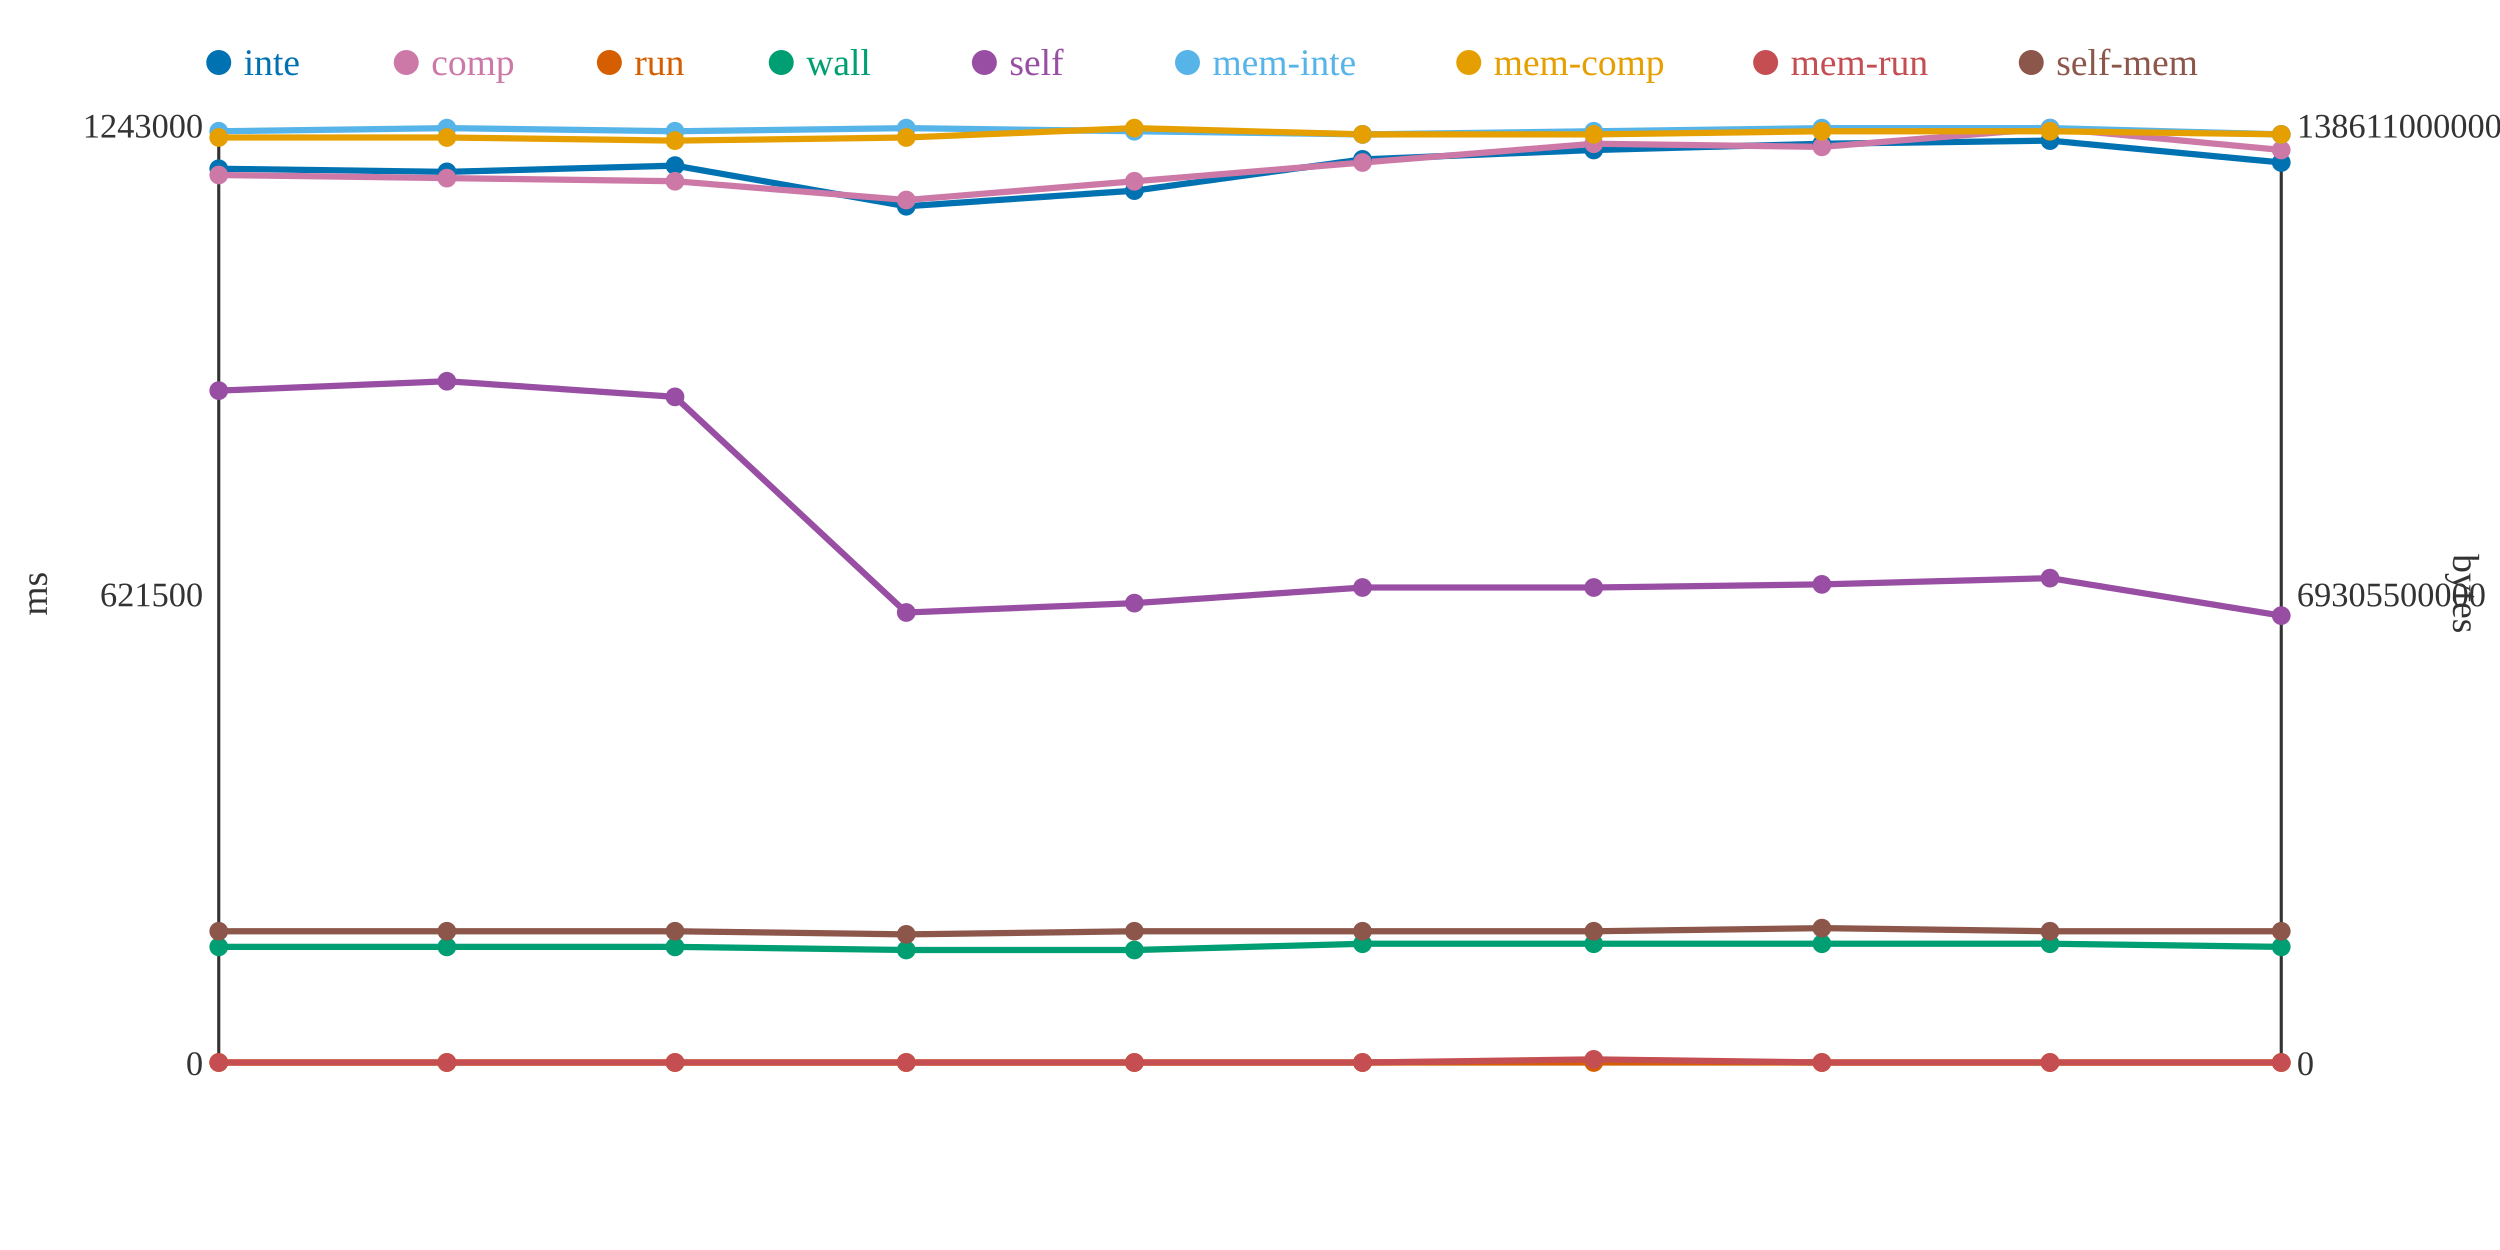
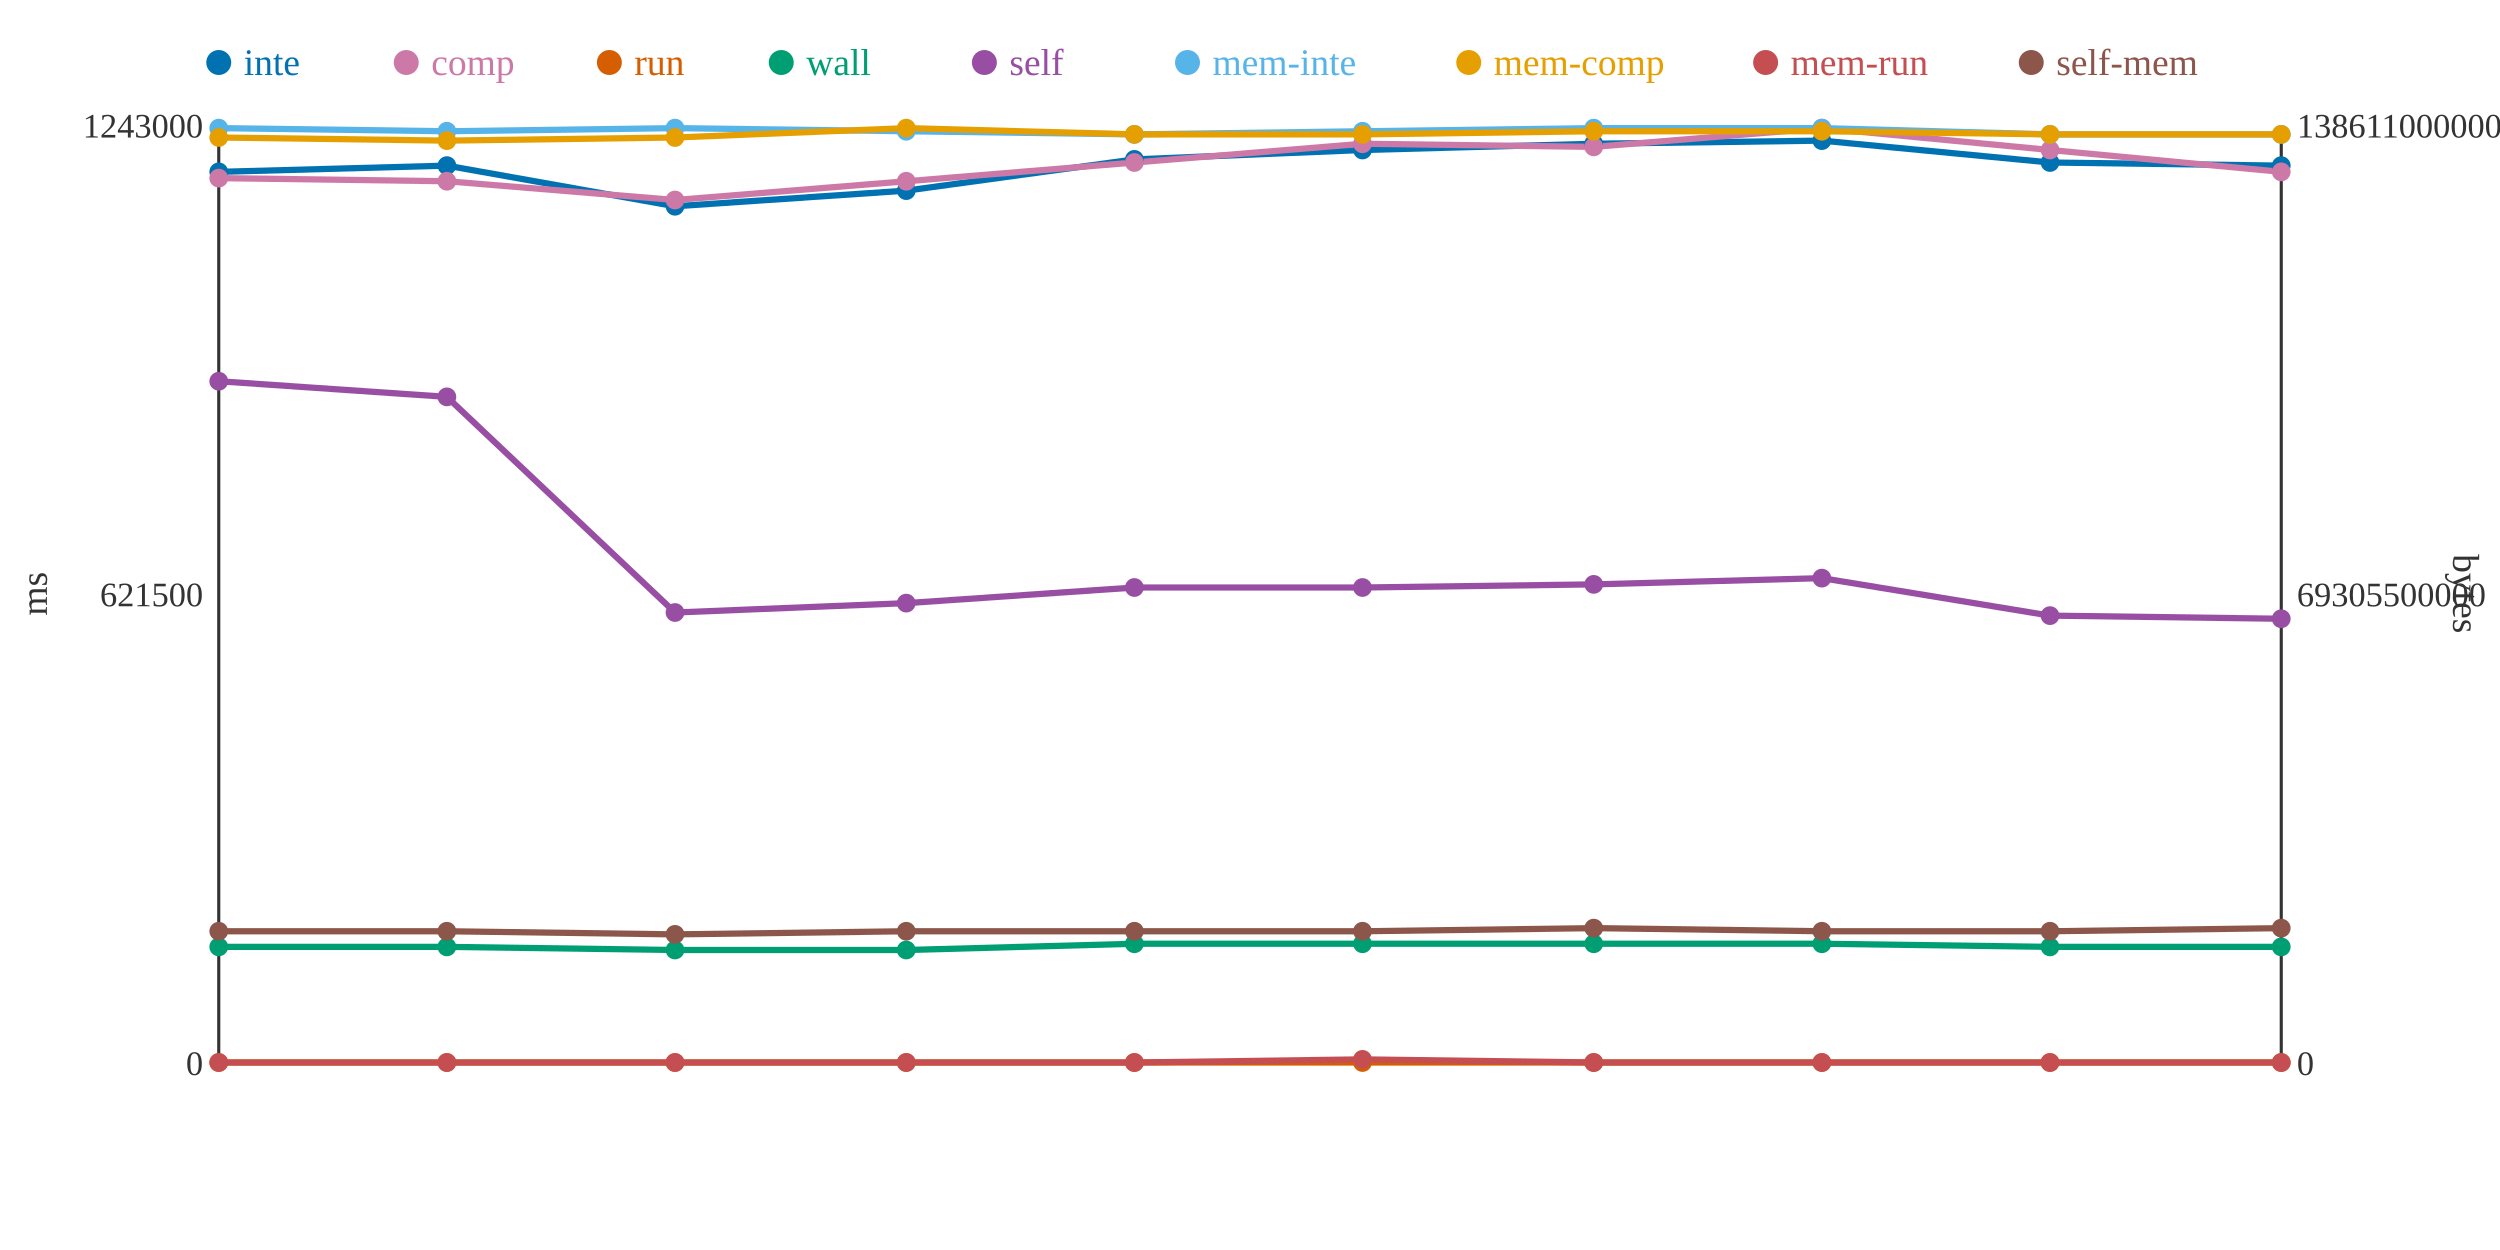
<svg xmlns="http://www.w3.org/2000/svg" width="800" height="400">
  <rect width="800" height="400" fill="white" />
  <line x1="70" y1="40" x2="70" y2="340" stroke="#333" stroke-width="1" />
  <line x1="70" y1="340" x2="730" y2="340" stroke="#333" stroke-width="1" />
  <line x1="730" y1="40" x2="730" y2="340" stroke="#333" stroke-width="1" />
  <text x="65" y="344" text-anchor="end" font-size="11" fill="#333">0</text>
  <text x="65" y="194" text-anchor="end" font-size="11" fill="#333">621500</text>
  <text x="65" y="44" text-anchor="end" font-size="11" fill="#333">1243000</text>
  <text x="15" y="190" text-anchor="middle" font-size="12" fill="#333" transform="rotate(-90 15 190)">ms</text>
  <text x="735" y="344" text-anchor="start" font-size="11" fill="#333">0</text>
  <text x="735" y="194" text-anchor="start" font-size="11" fill="#333">69305500000</text>
  <text x="735" y="44" text-anchor="start" font-size="11" fill="#333">138611000000</text>
  <text x="785" y="190" text-anchor="middle" font-size="12" fill="#333" transform="rotate(90 785 190)">bytes</text>
-   <polyline points="70,54 143,55 216,53 290,66 363,61 436,51 510,48 583,46 656,45 730,52" fill="none" stroke="#0072B2" stroke-width="2" />
-   <polyline points="70,56 143,57 216,58 290,64 363,58 436,52 510,46 583,47 656,41 730,48" fill="none" stroke="#CC79A7" stroke-width="2" />
+   <polyline points="70,55 143,53 216,66 290,61 363,51 436,48 510,46 583,45 656,52 730,53" fill="none" stroke="#0072B2" stroke-width="2" />
+   <polyline points="70,57 143,58 216,64 290,58 363,52 436,46 510,47 583,41 656,48 730,55" fill="none" stroke="#CC79A7" stroke-width="2" />
  <polyline points="70,340 143,340 216,340 290,340 363,340 436,340 510,340 583,340 656,340 730,340" fill="none" stroke="#D55E00" stroke-width="2" />
-   <polyline points="70,303 143,303 216,303 290,304 363,304 436,302 510,302 583,302 656,302 730,303" fill="none" stroke="#009E73" stroke-width="2" />
-   <polyline points="70,125 143,122 216,127 290,196 363,193 436,188 510,188 583,187 656,185 730,197" fill="none" stroke="#984EA3" stroke-width="2" />
-   <polyline points="70,42 143,41 216,42 290,41 363,42 436,43 510,42 583,41 656,41 730,43" fill="none" stroke="#56B4E9" stroke-width="2" />
-   <polyline points="70,44 143,44 216,45 290,44 363,41 436,43 510,43 583,42 656,42 730,43" fill="none" stroke="#E69F00" stroke-width="2" />
-   <polyline points="70,340 143,340 216,340 290,340 363,340 436,340 510,339 583,340 656,340 730,340" fill="none" stroke="#C44E52" stroke-width="2" />
-   <polyline points="70,298 143,298 216,298 290,299 363,298 436,298 510,298 583,297 656,298 730,298" fill="none" stroke="#8C564B" stroke-width="2" />
-   <circle cx="70" cy="54" r="3" fill="#0072B2" />
-   <circle cx="70" cy="56" r="3" fill="#CC79A7" />
+   <polyline points="70,303 143,303 216,304 290,304 363,302 436,302 510,302 583,302 656,303 730,303" fill="none" stroke="#009E73" stroke-width="2" />
+   <polyline points="70,122 143,127 216,196 290,193 363,188 436,188 510,187 583,185 656,197 730,198" fill="none" stroke="#984EA3" stroke-width="2" />
+   <polyline points="70,41 143,42 216,41 290,42 363,43 436,42 510,41 583,41 656,43 730,43" fill="none" stroke="#56B4E9" stroke-width="2" />
+   <polyline points="70,44 143,45 216,44 290,41 363,43 436,43 510,42 583,42 656,43 730,43" fill="none" stroke="#E69F00" stroke-width="2" />
+   <polyline points="70,340 143,340 216,340 290,340 363,340 436,339 510,340 583,340 656,340 730,340" fill="none" stroke="#C44E52" stroke-width="2" />
+   <polyline points="70,298 143,298 216,299 290,298 363,298 436,298 510,297 583,298 656,298 730,297" fill="none" stroke="#8C564B" stroke-width="2" />
+   <circle cx="70" cy="55" r="3" fill="#0072B2" />
+   <circle cx="70" cy="57" r="3" fill="#CC79A7" />
  <circle cx="70" cy="340" r="3" fill="#D55E00" />
  <circle cx="70" cy="303" r="3" fill="#009E73" />
-   <circle cx="70" cy="125" r="3" fill="#984EA3" />
-   <circle cx="70" cy="42" r="3" fill="#56B4E9" />
+   <circle cx="70" cy="122" r="3" fill="#984EA3" />
+   <circle cx="70" cy="41" r="3" fill="#56B4E9" />
  <circle cx="70" cy="44" r="3" fill="#E69F00" />
  <circle cx="70" cy="340" r="3" fill="#C44E52" />
  <circle cx="70" cy="298" r="3" fill="#8C564B" />
-   <circle cx="143" cy="55" r="3" fill="#0072B2" />
-   <circle cx="143" cy="57" r="3" fill="#CC79A7" />
+   <circle cx="143" cy="53" r="3" fill="#0072B2" />
+   <circle cx="143" cy="58" r="3" fill="#CC79A7" />
  <circle cx="143" cy="340" r="3" fill="#D55E00" />
  <circle cx="143" cy="303" r="3" fill="#009E73" />
-   <circle cx="143" cy="122" r="3" fill="#984EA3" />
-   <circle cx="143" cy="41" r="3" fill="#56B4E9" />
-   <circle cx="143" cy="44" r="3" fill="#E69F00" />
+   <circle cx="143" cy="127" r="3" fill="#984EA3" />
+   <circle cx="143" cy="42" r="3" fill="#56B4E9" />
+   <circle cx="143" cy="45" r="3" fill="#E69F00" />
  <circle cx="143" cy="340" r="3" fill="#C44E52" />
  <circle cx="143" cy="298" r="3" fill="#8C564B" />
-   <circle cx="216" cy="53" r="3" fill="#0072B2" />
-   <circle cx="216" cy="58" r="3" fill="#CC79A7" />
+   <circle cx="216" cy="66" r="3" fill="#0072B2" />
+   <circle cx="216" cy="64" r="3" fill="#CC79A7" />
  <circle cx="216" cy="340" r="3" fill="#D55E00" />
-   <circle cx="216" cy="303" r="3" fill="#009E73" />
-   <circle cx="216" cy="127" r="3" fill="#984EA3" />
-   <circle cx="216" cy="42" r="3" fill="#56B4E9" />
-   <circle cx="216" cy="45" r="3" fill="#E69F00" />
+   <circle cx="216" cy="304" r="3" fill="#009E73" />
+   <circle cx="216" cy="196" r="3" fill="#984EA3" />
+   <circle cx="216" cy="41" r="3" fill="#56B4E9" />
+   <circle cx="216" cy="44" r="3" fill="#E69F00" />
  <circle cx="216" cy="340" r="3" fill="#C44E52" />
-   <circle cx="216" cy="298" r="3" fill="#8C564B" />
-   <circle cx="290" cy="66" r="3" fill="#0072B2" />
-   <circle cx="290" cy="64" r="3" fill="#CC79A7" />
+   <circle cx="216" cy="299" r="3" fill="#8C564B" />
+   <circle cx="290" cy="61" r="3" fill="#0072B2" />
+   <circle cx="290" cy="58" r="3" fill="#CC79A7" />
  <circle cx="290" cy="340" r="3" fill="#D55E00" />
  <circle cx="290" cy="304" r="3" fill="#009E73" />
-   <circle cx="290" cy="196" r="3" fill="#984EA3" />
-   <circle cx="290" cy="41" r="3" fill="#56B4E9" />
-   <circle cx="290" cy="44" r="3" fill="#E69F00" />
+   <circle cx="290" cy="193" r="3" fill="#984EA3" />
+   <circle cx="290" cy="42" r="3" fill="#56B4E9" />
+   <circle cx="290" cy="41" r="3" fill="#E69F00" />
  <circle cx="290" cy="340" r="3" fill="#C44E52" />
-   <circle cx="290" cy="299" r="3" fill="#8C564B" />
-   <circle cx="363" cy="61" r="3" fill="#0072B2" />
-   <circle cx="363" cy="58" r="3" fill="#CC79A7" />
+   <circle cx="290" cy="298" r="3" fill="#8C564B" />
+   <circle cx="363" cy="51" r="3" fill="#0072B2" />
+   <circle cx="363" cy="52" r="3" fill="#CC79A7" />
  <circle cx="363" cy="340" r="3" fill="#D55E00" />
-   <circle cx="363" cy="304" r="3" fill="#009E73" />
-   <circle cx="363" cy="193" r="3" fill="#984EA3" />
-   <circle cx="363" cy="42" r="3" fill="#56B4E9" />
-   <circle cx="363" cy="41" r="3" fill="#E69F00" />
+   <circle cx="363" cy="302" r="3" fill="#009E73" />
+   <circle cx="363" cy="188" r="3" fill="#984EA3" />
+   <circle cx="363" cy="43" r="3" fill="#56B4E9" />
+   <circle cx="363" cy="43" r="3" fill="#E69F00" />
  <circle cx="363" cy="340" r="3" fill="#C44E52" />
  <circle cx="363" cy="298" r="3" fill="#8C564B" />
-   <circle cx="436" cy="51" r="3" fill="#0072B2" />
-   <circle cx="436" cy="52" r="3" fill="#CC79A7" />
+   <circle cx="436" cy="48" r="3" fill="#0072B2" />
+   <circle cx="436" cy="46" r="3" fill="#CC79A7" />
  <circle cx="436" cy="340" r="3" fill="#D55E00" />
  <circle cx="436" cy="302" r="3" fill="#009E73" />
  <circle cx="436" cy="188" r="3" fill="#984EA3" />
-   <circle cx="436" cy="43" r="3" fill="#56B4E9" />
+   <circle cx="436" cy="42" r="3" fill="#56B4E9" />
  <circle cx="436" cy="43" r="3" fill="#E69F00" />
-   <circle cx="436" cy="340" r="3" fill="#C44E52" />
+   <circle cx="436" cy="339" r="3" fill="#C44E52" />
  <circle cx="436" cy="298" r="3" fill="#8C564B" />
-   <circle cx="510" cy="48" r="3" fill="#0072B2" />
-   <circle cx="510" cy="46" r="3" fill="#CC79A7" />
+   <circle cx="510" cy="46" r="3" fill="#0072B2" />
+   <circle cx="510" cy="47" r="3" fill="#CC79A7" />
  <circle cx="510" cy="340" r="3" fill="#D55E00" />
  <circle cx="510" cy="302" r="3" fill="#009E73" />
-   <circle cx="510" cy="188" r="3" fill="#984EA3" />
-   <circle cx="510" cy="42" r="3" fill="#56B4E9" />
-   <circle cx="510" cy="43" r="3" fill="#E69F00" />
-   <circle cx="510" cy="339" r="3" fill="#C44E52" />
-   <circle cx="510" cy="298" r="3" fill="#8C564B" />
-   <circle cx="583" cy="46" r="3" fill="#0072B2" />
-   <circle cx="583" cy="47" r="3" fill="#CC79A7" />
+   <circle cx="510" cy="187" r="3" fill="#984EA3" />
+   <circle cx="510" cy="41" r="3" fill="#56B4E9" />
+   <circle cx="510" cy="42" r="3" fill="#E69F00" />
+   <circle cx="510" cy="340" r="3" fill="#C44E52" />
+   <circle cx="510" cy="297" r="3" fill="#8C564B" />
+   <circle cx="583" cy="45" r="3" fill="#0072B2" />
+   <circle cx="583" cy="41" r="3" fill="#CC79A7" />
  <circle cx="583" cy="340" r="3" fill="#D55E00" />
  <circle cx="583" cy="302" r="3" fill="#009E73" />
-   <circle cx="583" cy="187" r="3" fill="#984EA3" />
+   <circle cx="583" cy="185" r="3" fill="#984EA3" />
  <circle cx="583" cy="41" r="3" fill="#56B4E9" />
  <circle cx="583" cy="42" r="3" fill="#E69F00" />
  <circle cx="583" cy="340" r="3" fill="#C44E52" />
-   <circle cx="583" cy="297" r="3" fill="#8C564B" />
-   <circle cx="656" cy="45" r="3" fill="#0072B2" />
-   <circle cx="656" cy="41" r="3" fill="#CC79A7" />
+   <circle cx="583" cy="298" r="3" fill="#8C564B" />
+   <circle cx="656" cy="52" r="3" fill="#0072B2" />
+   <circle cx="656" cy="48" r="3" fill="#CC79A7" />
  <circle cx="656" cy="340" r="3" fill="#D55E00" />
-   <circle cx="656" cy="302" r="3" fill="#009E73" />
-   <circle cx="656" cy="185" r="3" fill="#984EA3" />
-   <circle cx="656" cy="41" r="3" fill="#56B4E9" />
-   <circle cx="656" cy="42" r="3" fill="#E69F00" />
+   <circle cx="656" cy="303" r="3" fill="#009E73" />
+   <circle cx="656" cy="197" r="3" fill="#984EA3" />
+   <circle cx="656" cy="43" r="3" fill="#56B4E9" />
+   <circle cx="656" cy="43" r="3" fill="#E69F00" />
  <circle cx="656" cy="340" r="3" fill="#C44E52" />
  <circle cx="656" cy="298" r="3" fill="#8C564B" />
-   <circle cx="730" cy="52" r="3" fill="#0072B2" />
-   <circle cx="730" cy="48" r="3" fill="#CC79A7" />
+   <circle cx="730" cy="53" r="3" fill="#0072B2" />
+   <circle cx="730" cy="55" r="3" fill="#CC79A7" />
  <circle cx="730" cy="340" r="3" fill="#D55E00" />
  <circle cx="730" cy="303" r="3" fill="#009E73" />
-   <circle cx="730" cy="197" r="3" fill="#984EA3" />
+   <circle cx="730" cy="198" r="3" fill="#984EA3" />
  <circle cx="730" cy="43" r="3" fill="#56B4E9" />
  <circle cx="730" cy="43" r="3" fill="#E69F00" />
  <circle cx="730" cy="340" r="3" fill="#C44E52" />
-   <circle cx="730" cy="298" r="3" fill="#8C564B" />
+   <circle cx="730" cy="297" r="3" fill="#8C564B" />
  <circle cx="70" cy="20" r="4" fill="#0072B2" />
  <text x="78" y="24" text-anchor="start" font-size="12" fill="#0072B2">inte</text>
  <circle cx="130" cy="20" r="4" fill="#CC79A7" />
  <text x="138" y="24" text-anchor="start" font-size="12" fill="#CC79A7">comp</text>
  <circle cx="195" cy="20" r="4" fill="#D55E00" />
  <text x="203" y="24" text-anchor="start" font-size="12" fill="#D55E00">run</text>
  <circle cx="250" cy="20" r="4" fill="#009E73" />
  <text x="258" y="24" text-anchor="start" font-size="12" fill="#009E73">wall</text>
  <circle cx="315" cy="20" r="4" fill="#984EA3" />
  <text x="323" y="24" text-anchor="start" font-size="12" fill="#984EA3">self</text>
  <circle cx="380" cy="20" r="4" fill="#56B4E9" />
  <text x="388" y="24" text-anchor="start" font-size="12" fill="#56B4E9">mem-inte</text>
  <circle cx="470" cy="20" r="4" fill="#E69F00" />
  <text x="478" y="24" text-anchor="start" font-size="12" fill="#E69F00">mem-comp</text>
  <circle cx="565" cy="20" r="4" fill="#C44E52" />
  <text x="573" y="24" text-anchor="start" font-size="12" fill="#C44E52">mem-run</text>
  <circle cx="650" cy="20" r="4" fill="#8C564B" />
  <text x="658" y="24" text-anchor="start" font-size="12" fill="#8C564B">self-mem</text>
</svg>
